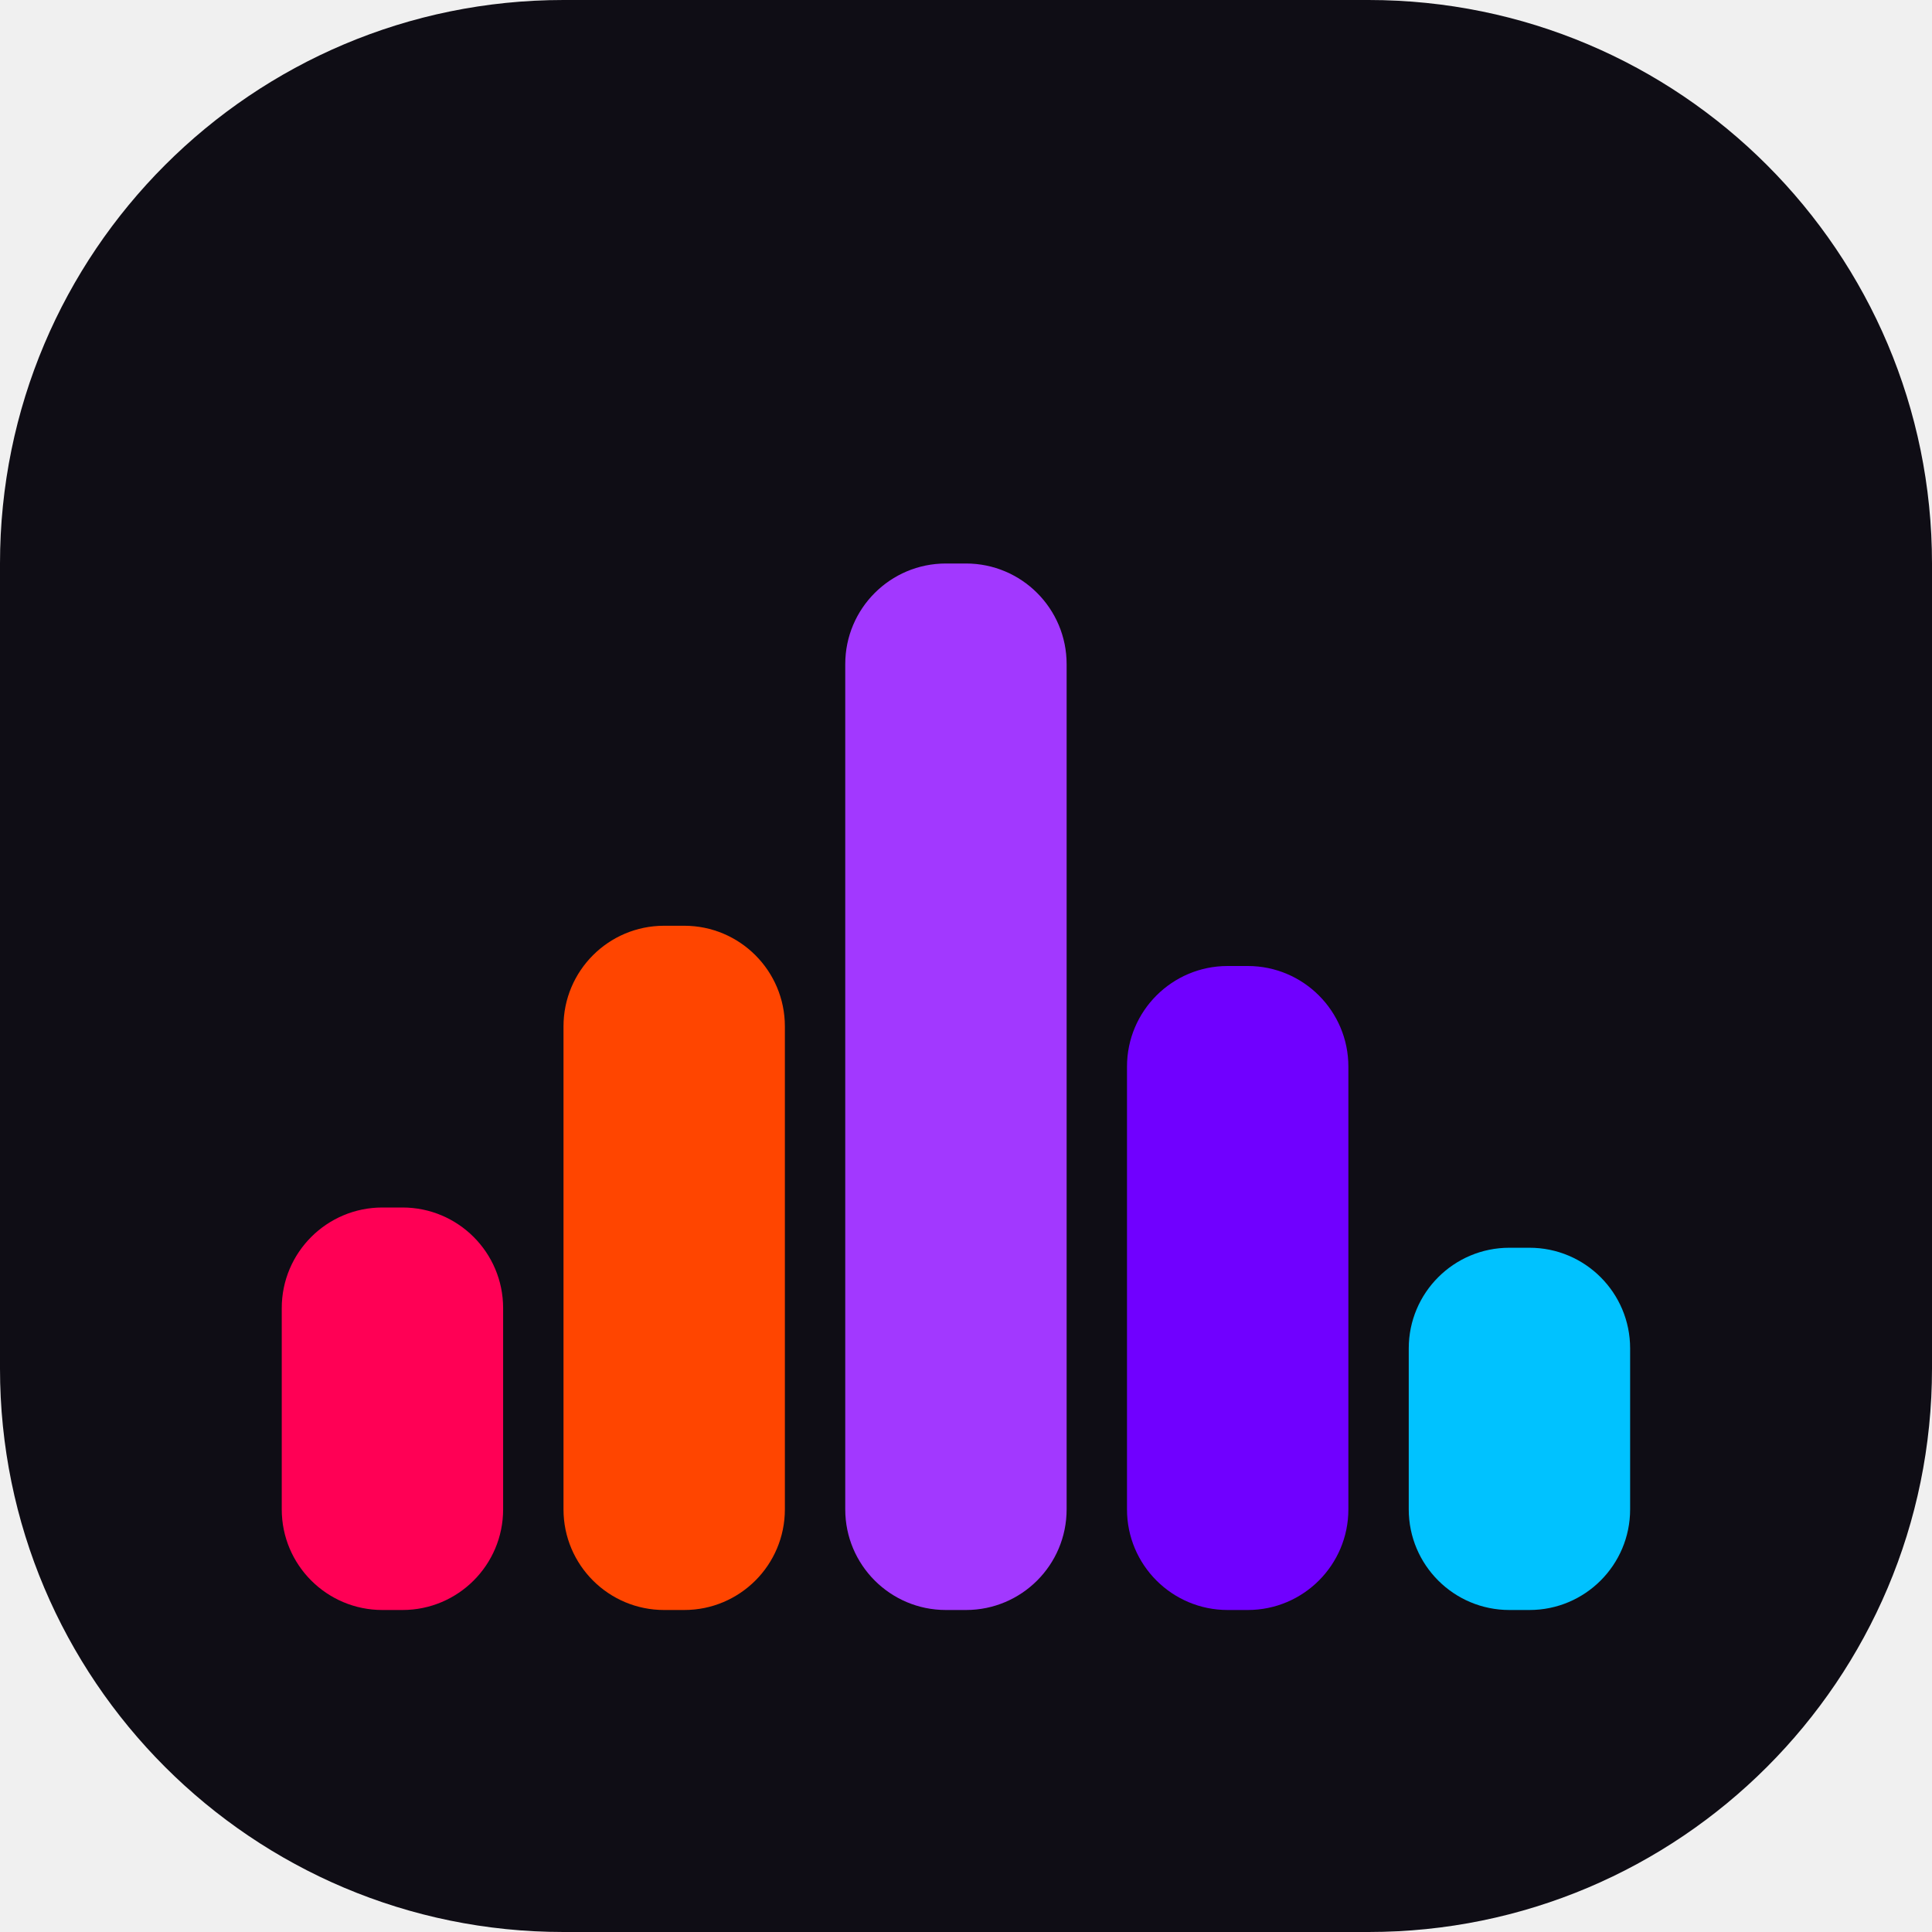
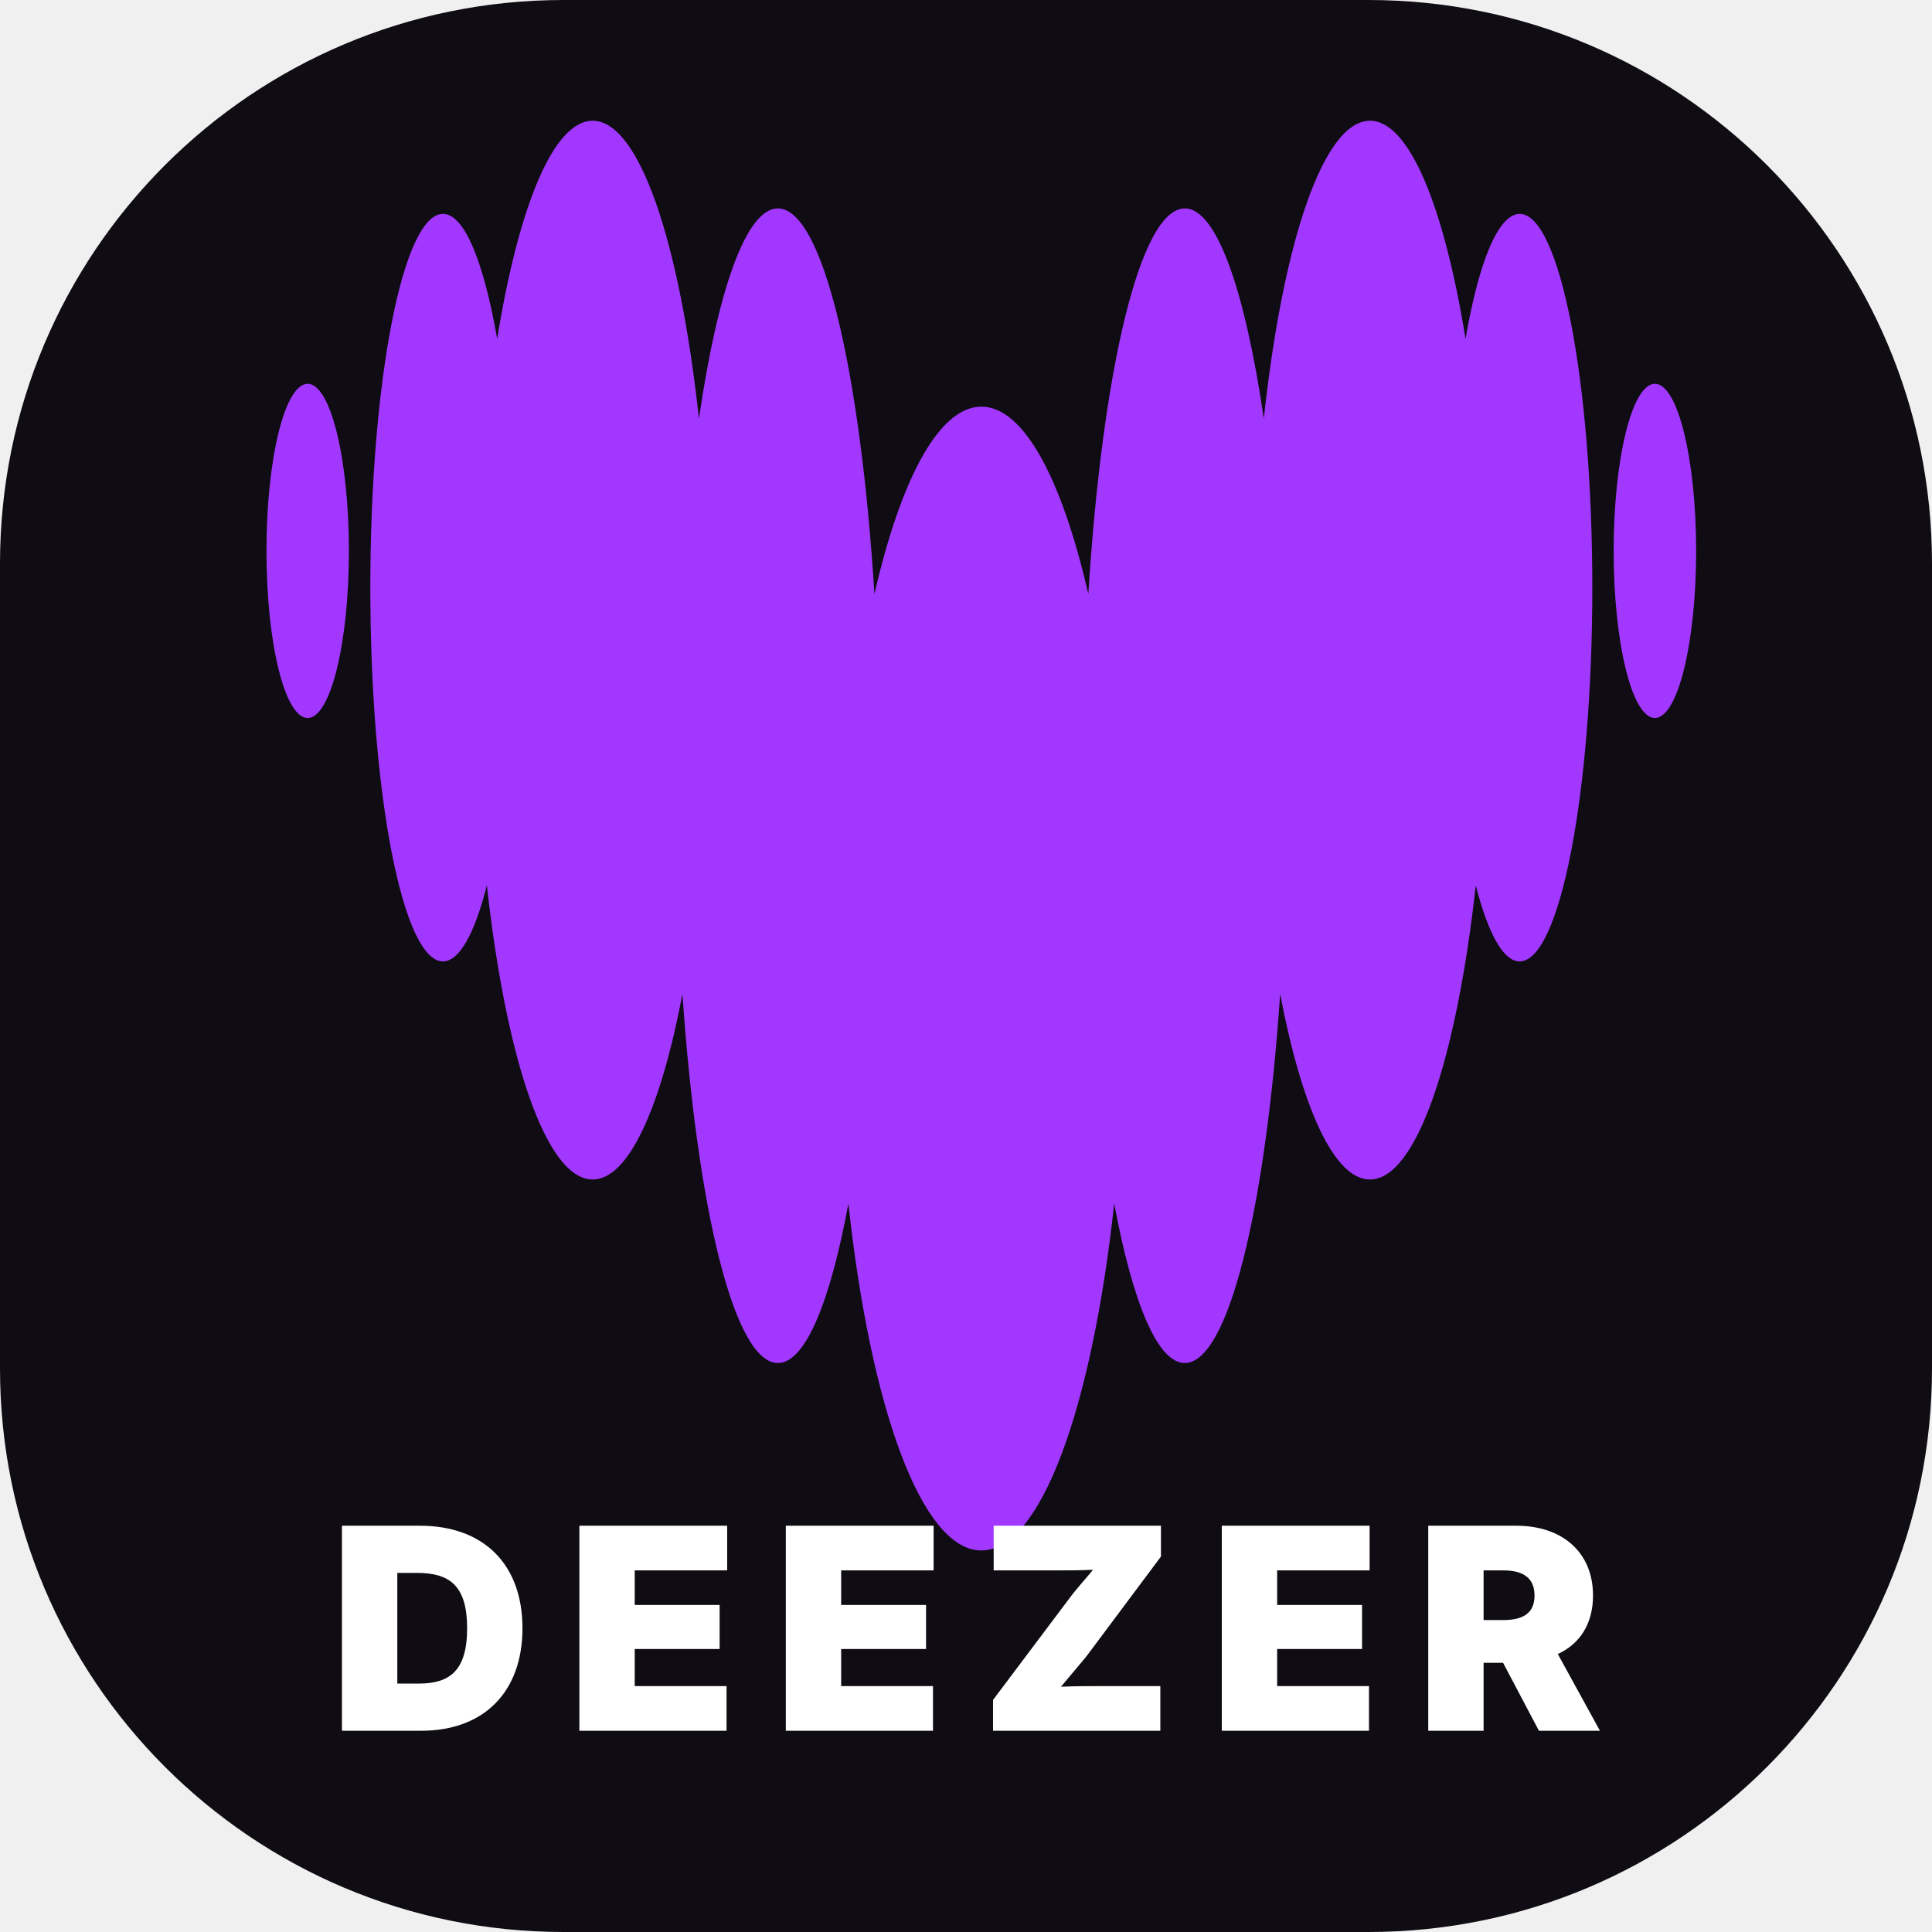
<svg xmlns="http://www.w3.org/2000/svg" viewBox="0 0 48 48" fill="none">
-   <rect width="48" height="48" rx="14" fill="#0F0D15" />
-   <g transform="translate(7, 10)">
-     <rect x="0" y="20" width="5.5" height="10" rx="2.5" fill="#FF0055" />
-     <rect x="7" y="13" width="5.5" height="17" rx="2.5" fill="#FF4500" />
-     <rect x="14" y="4" width="5.5" height="26" rx="2.5" fill="#A238FF" />
-     <rect x="21" y="14" width="5.5" height="16" rx="2.5" fill="#7000FF" />
-     <rect x="28" y="21" width="5.5" height="9" rx="2.5" fill="#00C2FF" />
+   <rect width="48" height="48" rx="14" fill="#0F0D13" />
+   <g transform="translate(6, 3) scale(0.74)">
+     <path fill-rule="evenodd" clip-rule="evenodd" d="M41.096 7.323C41.54 4.749 42.191 3.131 42.913 3.127H42.915C44.261 3.132 45.352 8.745 45.352 15.676C45.352 22.606 44.259 28.224 42.911 28.224C42.359 28.224 41.849 27.27 41.439 25.672C40.79 31.523 39.444 35.546 37.886 35.546C36.681 35.546 35.599 33.13 34.872 29.319C34.376 36.566 33.128 41.708 31.669 41.708C30.753 41.708 29.919 39.67 29.3 36.353C28.557 43.201 26.84 48 24.838 48C22.836 48 21.116 43.203 20.376 36.353C19.762 39.67 18.928 41.708 18.008 41.708C16.549 41.708 15.303 36.566 14.804 29.319C14.078 33.13 12.999 35.546 11.79 35.546C10.234 35.546 8.886 31.525 8.238 25.672C7.83 27.275 7.317 28.224 6.765 28.224C5.417 28.224 4.325 22.606 4.325 15.676C4.325 8.745 5.417 3.127 6.765 3.127C7.488 3.127 8.135 4.751 8.584 7.323C9.303 2.885 10.47 0 11.79 0C13.358 0 14.716 4.08 15.358 10.004C15.987 5.692 16.941 2.943 18.009 2.943C19.506 2.943 20.779 8.35 21.25 15.891C22.137 12.024 23.421 9.599 24.841 9.599C26.262 9.599 27.546 12.026 28.431 15.891C28.904 8.35 30.175 2.943 31.672 2.943C32.739 2.943 33.691 5.692 34.323 10.004C34.964 4.08 36.322 0 37.889 0C39.205 0 40.377 2.886 41.096 7.323ZM0.838 14.442C0.838 11.344 1.457 8.831 2.222 8.831C2.987 8.831 3.606 11.344 3.606 14.442C3.606 17.54 2.987 20.052 2.222 20.052C1.457 20.052 0.838 17.54 0.838 14.442ZM46.069 14.442C46.069 11.344 46.689 8.831 47.453 8.831C48.218 8.831 48.838 11.344 48.838 14.442C48.838 17.54 48.218 20.052 47.453 20.052C46.689 20.052 46.069 17.54 46.069 14.442Z" fill="#A238FF" />
  </g>
+   <text x="24" y="43" fill="#FFFFFF" font-family="'Space Grotesk', -apple-system, sans-serif" font-weight="900" font-size="7" letter-spacing="0.12em" text-anchor="middle">DEEZER</text>
</svg>
